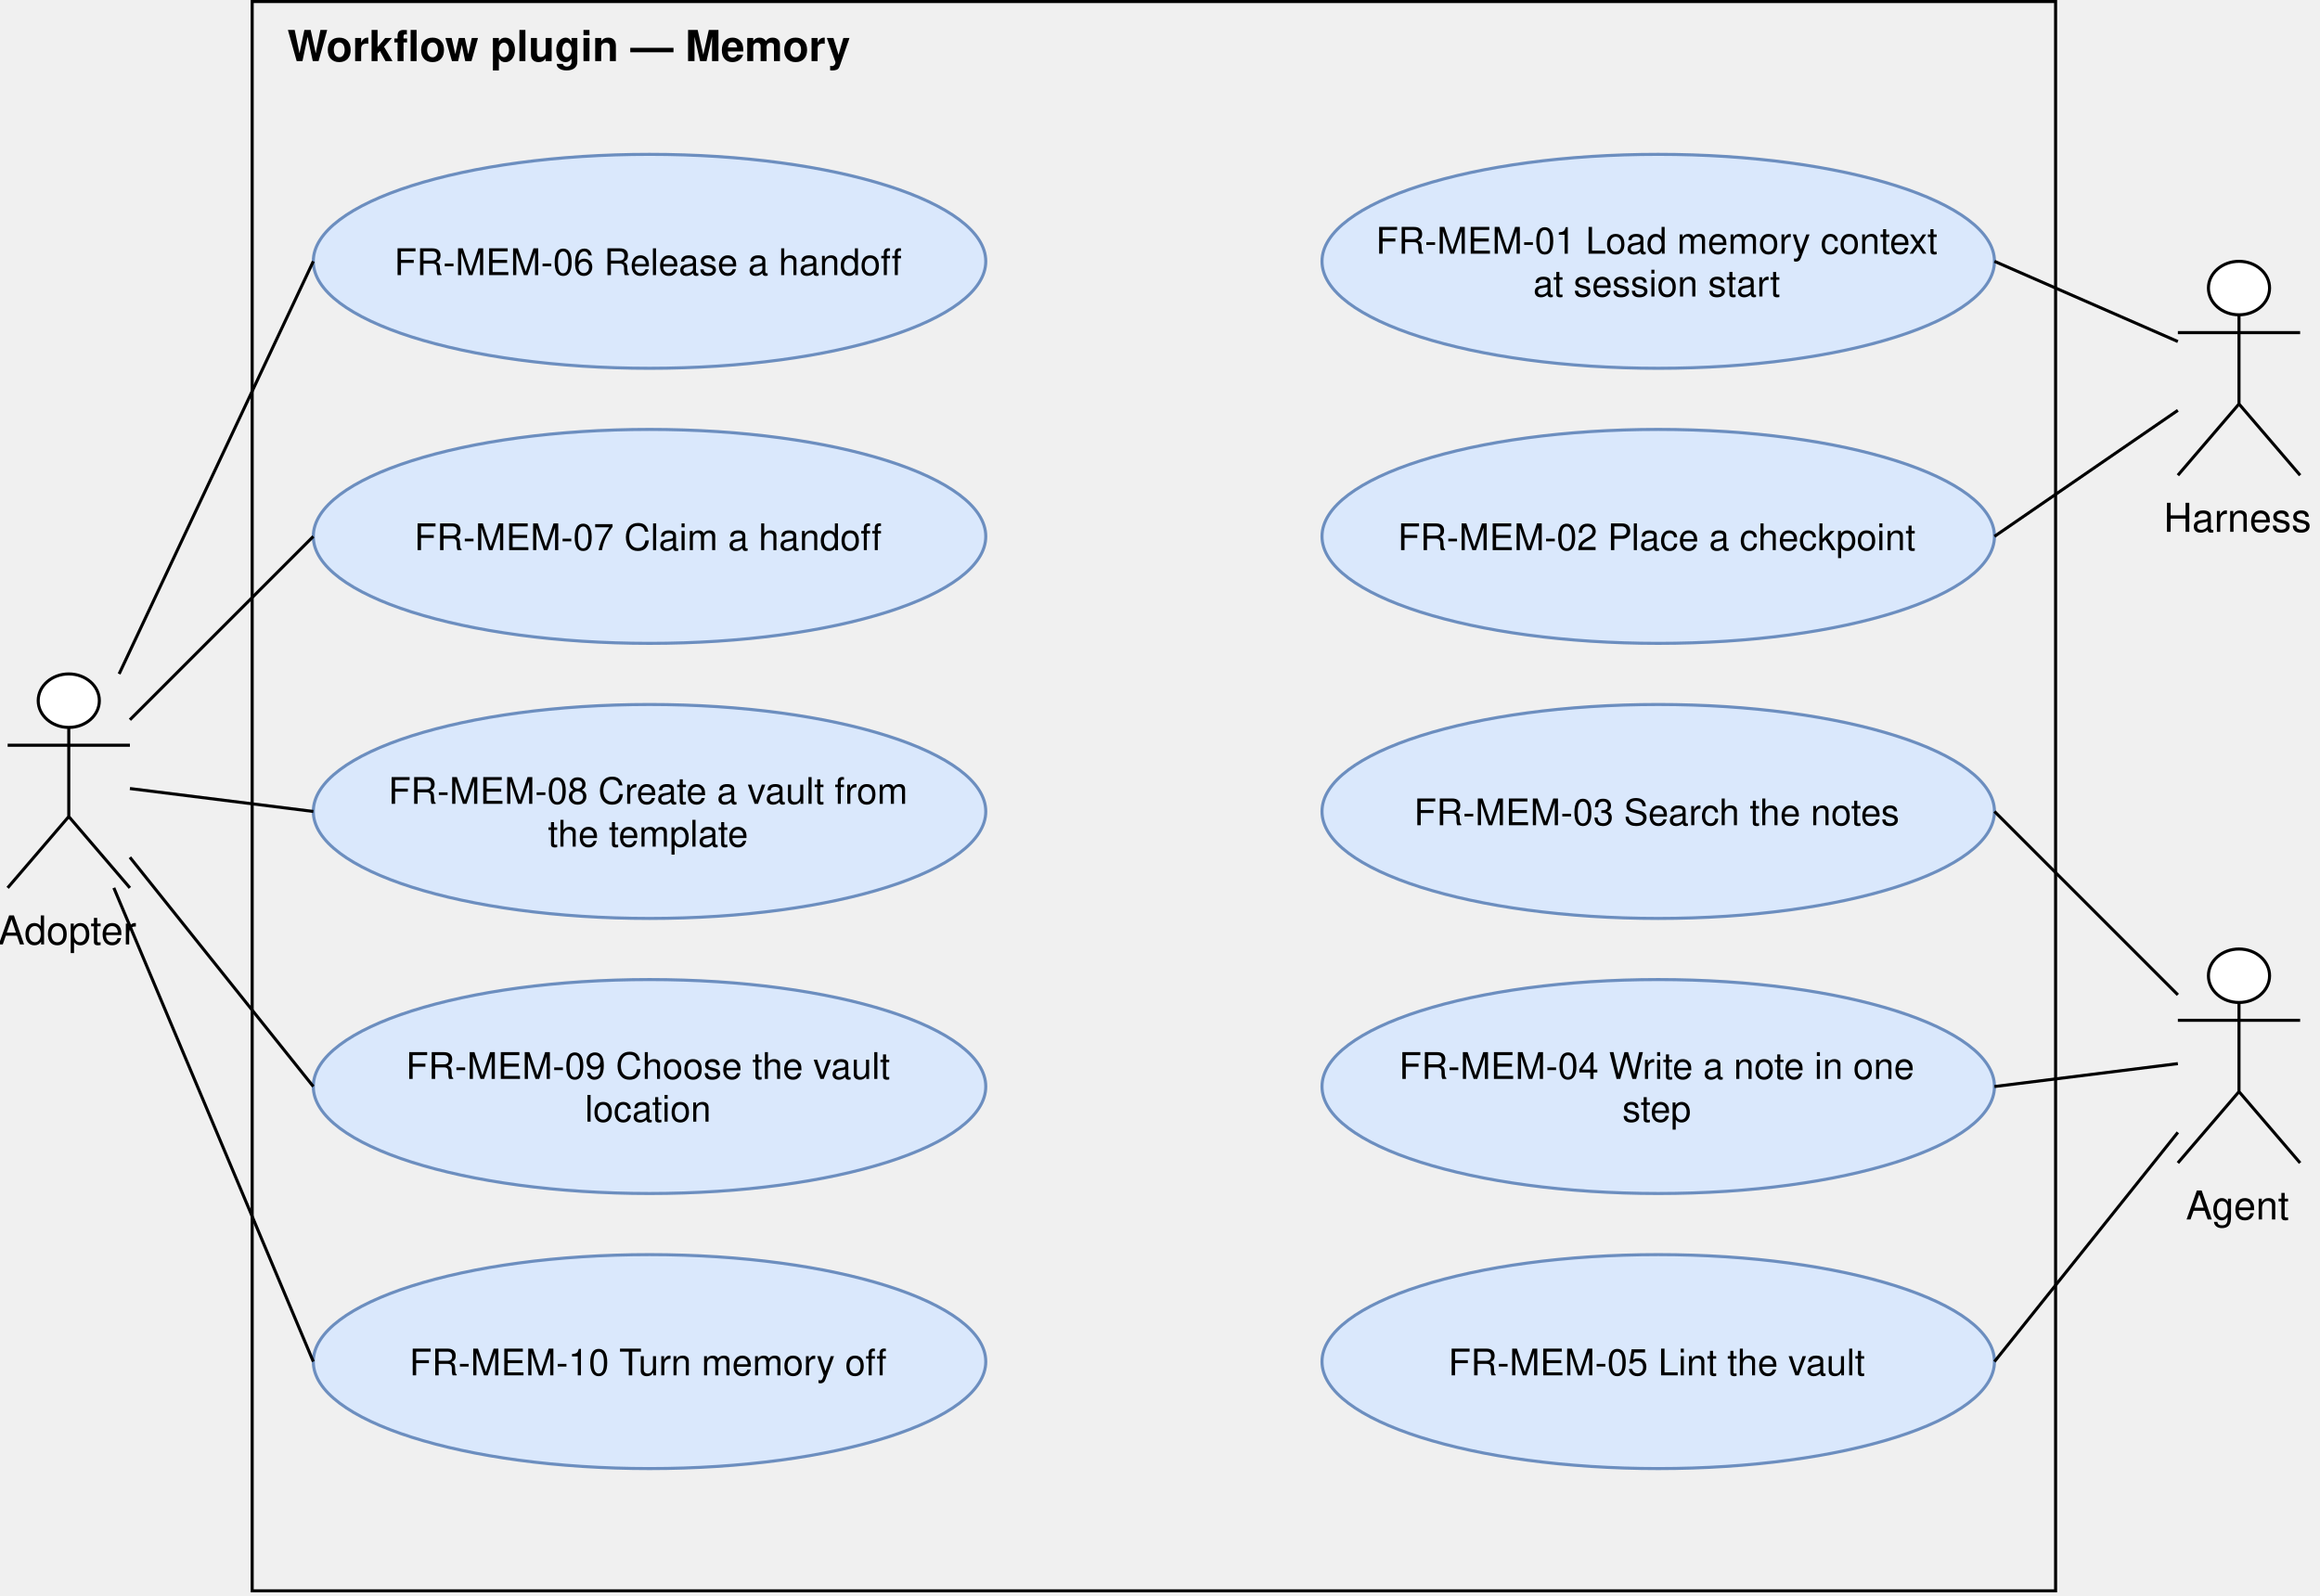
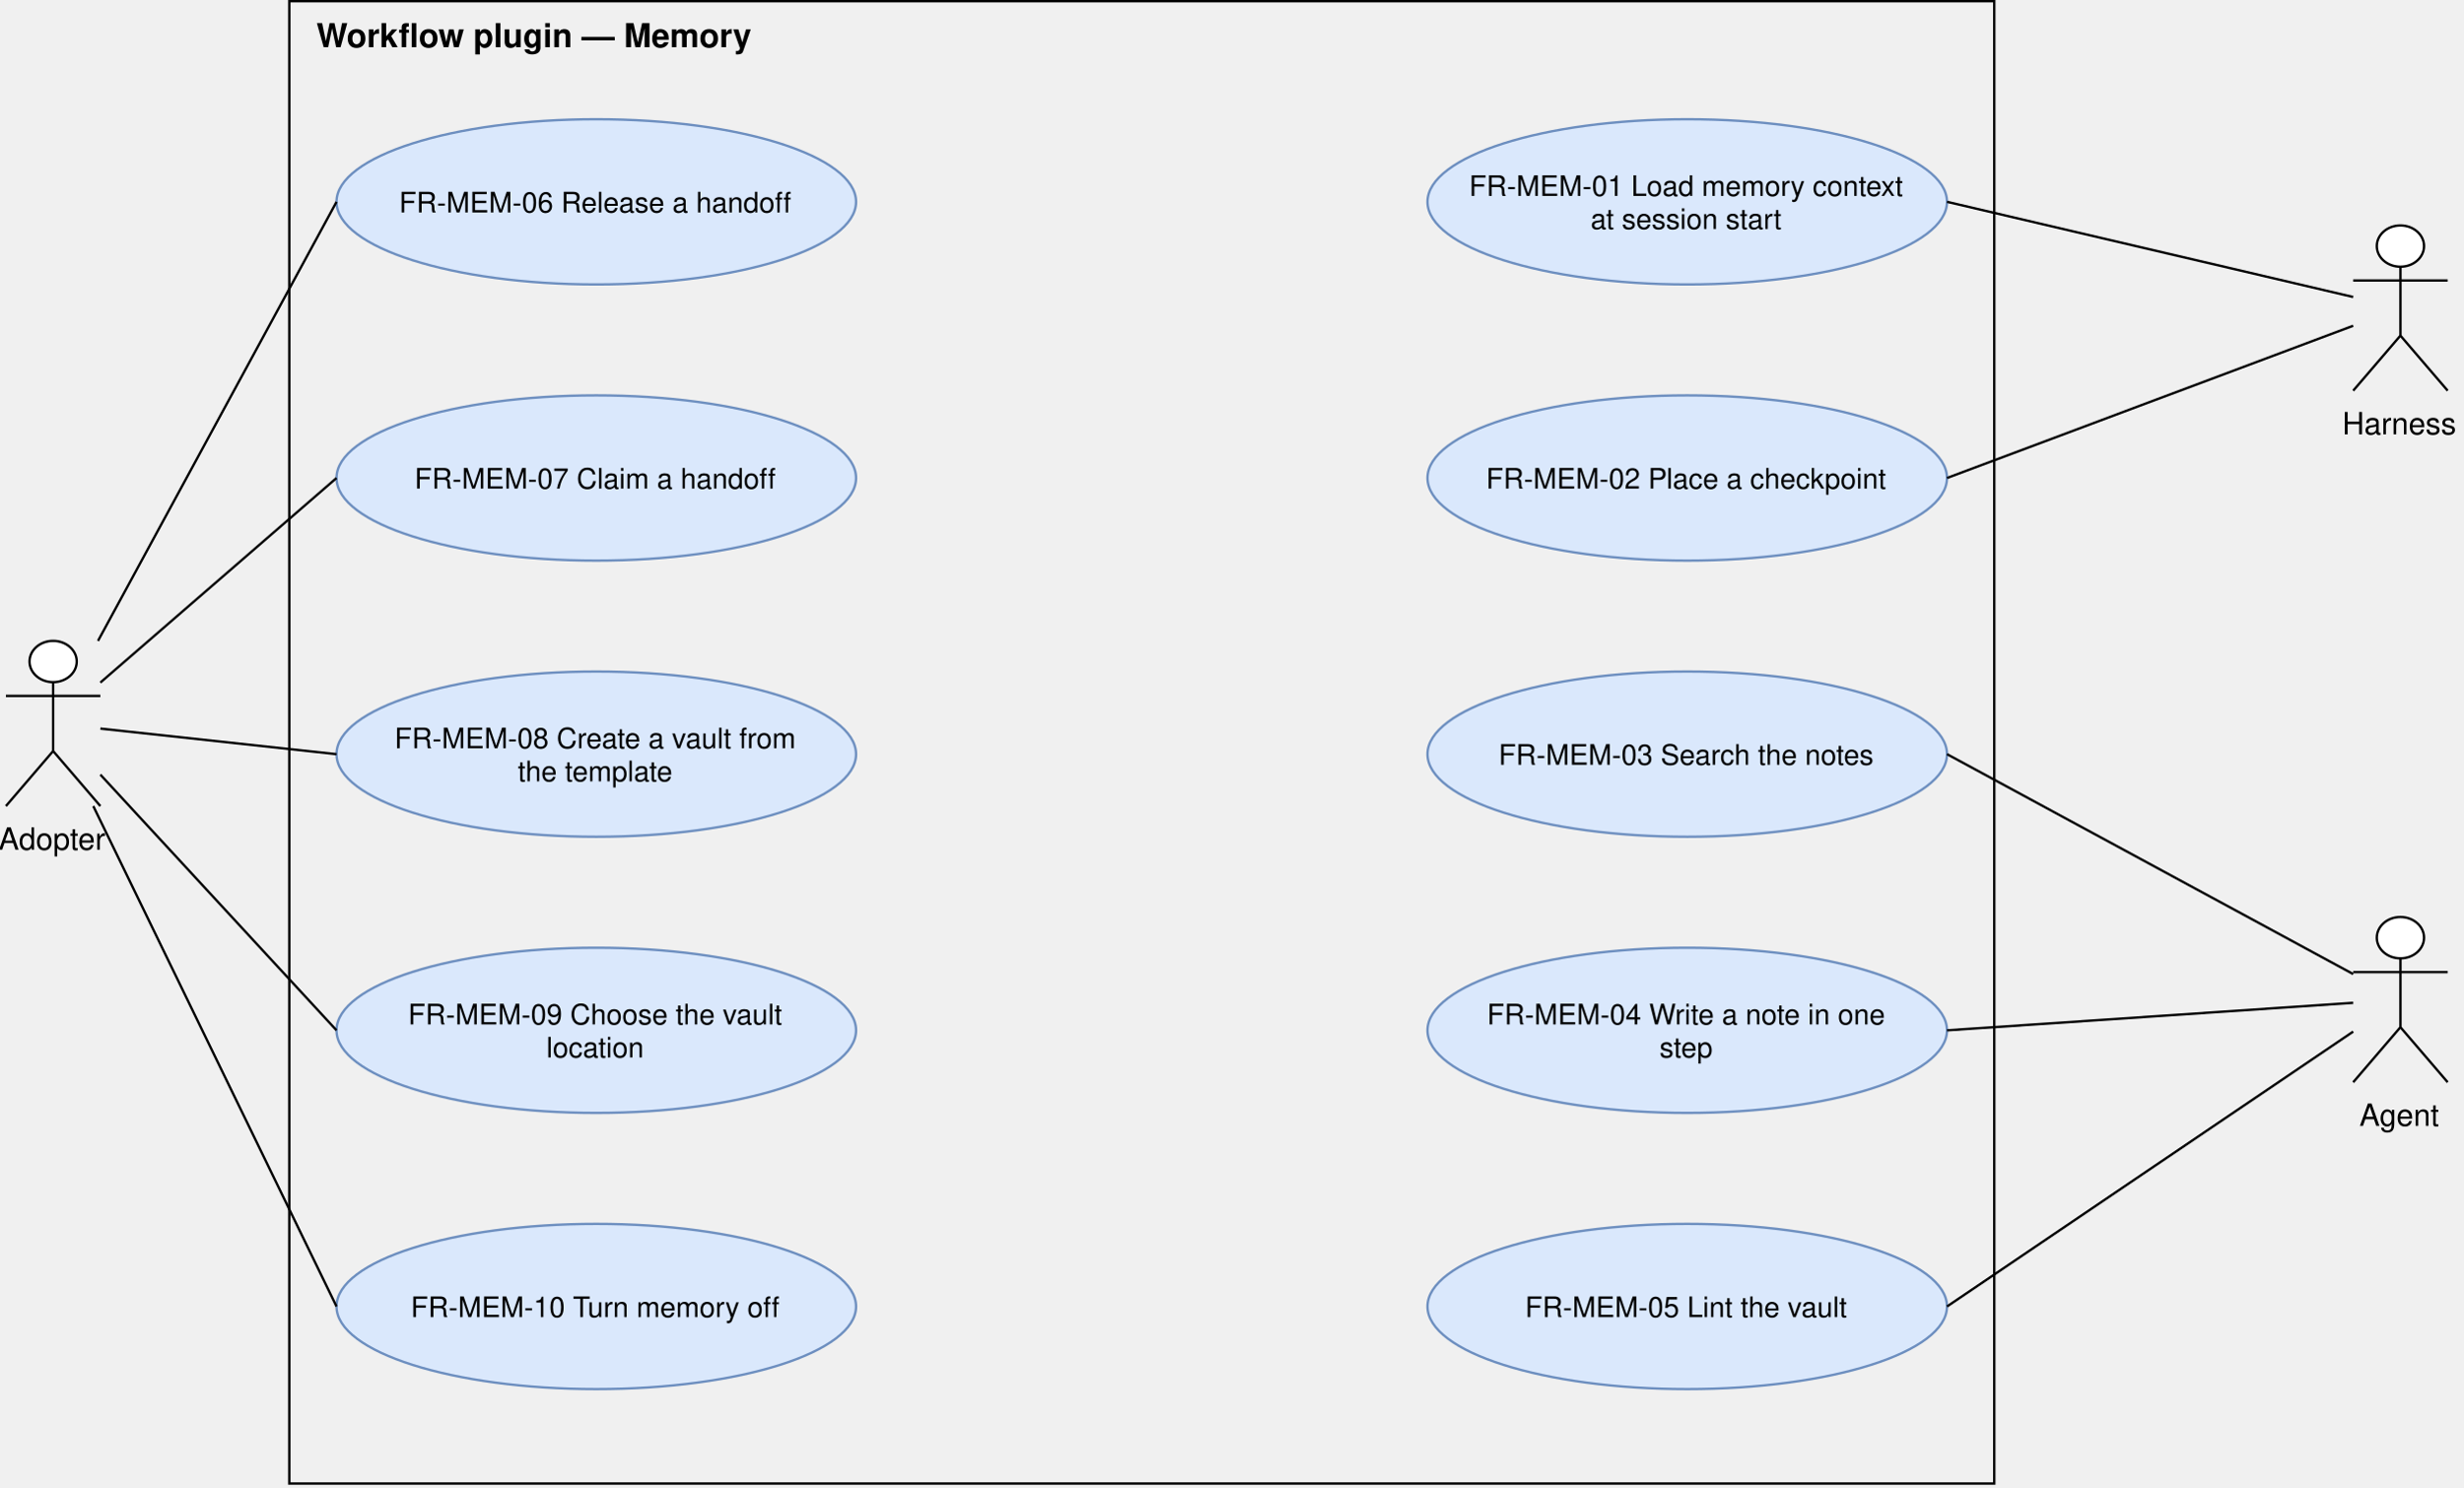
- <svg xmlns="http://www.w3.org/2000/svg" style="background: transparent; background-color: transparent; color-scheme: light;" version="1.1" width="759px" height="522px" viewBox="0 0 759 522" content="&lt;mxfile host=&quot;Electron&quot;&gt;&#10;  &lt;diagram name=&quot;Page-1&quot; id=&quot;0&quot;&gt;&#10;    &lt;mxGraphModel dx=&quot;-429&quot; dy=&quot;-162&quot; grid=&quot;0&quot; gridSize=&quot;10&quot; guides=&quot;1&quot; tooltips=&quot;1&quot; connect=&quot;1&quot; arrows=&quot;1&quot; fold=&quot;0&quot; page=&quot;0&quot; pageScale=&quot;1&quot; pageWidth=&quot;850&quot; pageHeight=&quot;1100&quot; background=&quot;#ffffff&quot; math=&quot;0&quot; shadow=&quot;0&quot;&gt;&#10;      &lt;root&gt;&#10;        &lt;mxCell id=&quot;0&quot; /&gt;&#10;        &lt;mxCell id=&quot;1&quot; parent=&quot;0&quot; /&gt;&#10;        &lt;mxCell id=&quot;c2&quot; parent=&quot;1&quot; style=&quot;rounded=0;fillColor=none;verticalAlign=top;align=left;spacingLeft=10;fontStyle=1;fontSize=14;html=0;&quot; value=&quot;Workflow plugin — Memory&quot; vertex=&quot;1&quot;&gt;&#10;          &lt;mxGeometry height=&quot;520&quot; width=&quot;590&quot; x=&quot;110&quot; y=&quot;20&quot; as=&quot;geometry&quot; /&gt;&#10;        &lt;/mxCell&gt;&#10;        &lt;mxCell id=&quot;c3&quot; parent=&quot;1&quot; style=&quot;ellipse;fontSize=12;fillColor=#dae8fc;strokeColor=#6c8ebf;html=0;&quot; value=&quot;FR-MEM-06 Release a handoff&quot; vertex=&quot;1&quot;&gt;&#10;          &lt;mxGeometry height=&quot;70&quot; width=&quot;220&quot; x=&quot;130&quot; y=&quot;70&quot; as=&quot;geometry&quot; /&gt;&#10;        &lt;/mxCell&gt;&#10;        &lt;mxCell id=&quot;c4&quot; parent=&quot;1&quot; style=&quot;ellipse;fontSize=12;fillColor=#dae8fc;strokeColor=#6c8ebf;html=0;&quot; value=&quot;FR-MEM-07 Claim a handoff&quot; vertex=&quot;1&quot;&gt;&#10;          &lt;mxGeometry height=&quot;70&quot; width=&quot;220&quot; x=&quot;130&quot; y=&quot;160&quot; as=&quot;geometry&quot; /&gt;&#10;        &lt;/mxCell&gt;&#10;        &lt;mxCell id=&quot;c5&quot; parent=&quot;1&quot; style=&quot;ellipse;fontSize=12;fillColor=#dae8fc;strokeColor=#6c8ebf;html=0;&quot; value=&quot;FR-MEM-08 Create a vault from&amp;#xa;the template&quot; vertex=&quot;1&quot;&gt;&#10;          &lt;mxGeometry height=&quot;70&quot; width=&quot;220&quot; x=&quot;130&quot; y=&quot;250&quot; as=&quot;geometry&quot; /&gt;&#10;        &lt;/mxCell&gt;&#10;        &lt;mxCell id=&quot;c6&quot; parent=&quot;1&quot; style=&quot;ellipse;fontSize=12;fillColor=#dae8fc;strokeColor=#6c8ebf;html=0;&quot; value=&quot;FR-MEM-09 Choose the vault&amp;#xa;location&quot; vertex=&quot;1&quot;&gt;&#10;          &lt;mxGeometry height=&quot;70&quot; width=&quot;220&quot; x=&quot;130&quot; y=&quot;340&quot; as=&quot;geometry&quot; /&gt;&#10;        &lt;/mxCell&gt;&#10;        &lt;mxCell id=&quot;c7&quot; parent=&quot;1&quot; style=&quot;ellipse;fontSize=12;fillColor=#dae8fc;strokeColor=#6c8ebf;html=0;&quot; value=&quot;FR-MEM-10 Turn memory off&quot; vertex=&quot;1&quot;&gt;&#10;          &lt;mxGeometry height=&quot;70&quot; width=&quot;220&quot; x=&quot;130&quot; y=&quot;430&quot; as=&quot;geometry&quot; /&gt;&#10;        &lt;/mxCell&gt;&#10;        &lt;mxCell id=&quot;c8&quot; parent=&quot;1&quot; style=&quot;ellipse;fontSize=12;fillColor=#dae8fc;strokeColor=#6c8ebf;html=0;&quot; value=&quot;FR-MEM-01 Load memory context&amp;#xa;at session start&quot; vertex=&quot;1&quot;&gt;&#10;          &lt;mxGeometry height=&quot;70&quot; width=&quot;220&quot; x=&quot;460&quot; y=&quot;70&quot; as=&quot;geometry&quot; /&gt;&#10;        &lt;/mxCell&gt;&#10;        &lt;mxCell id=&quot;c9&quot; parent=&quot;1&quot; style=&quot;ellipse;fontSize=12;fillColor=#dae8fc;strokeColor=#6c8ebf;html=0;&quot; value=&quot;FR-MEM-02 Place a checkpoint&quot; vertex=&quot;1&quot;&gt;&#10;          &lt;mxGeometry height=&quot;70&quot; width=&quot;220&quot; x=&quot;460&quot; y=&quot;160&quot; as=&quot;geometry&quot; /&gt;&#10;        &lt;/mxCell&gt;&#10;        &lt;mxCell id=&quot;c10&quot; parent=&quot;1&quot; style=&quot;ellipse;fontSize=12;fillColor=#dae8fc;strokeColor=#6c8ebf;html=0;&quot; value=&quot;FR-MEM-03 Search the notes&quot; vertex=&quot;1&quot;&gt;&#10;          &lt;mxGeometry height=&quot;70&quot; width=&quot;220&quot; x=&quot;460&quot; y=&quot;250&quot; as=&quot;geometry&quot; /&gt;&#10;        &lt;/mxCell&gt;&#10;        &lt;mxCell id=&quot;c11&quot; parent=&quot;1&quot; style=&quot;ellipse;fontSize=12;fillColor=#dae8fc;strokeColor=#6c8ebf;html=0;&quot; value=&quot;FR-MEM-04 Write a note in one&amp;#xa;step&quot; vertex=&quot;1&quot;&gt;&#10;          &lt;mxGeometry height=&quot;70&quot; width=&quot;220&quot; x=&quot;460&quot; y=&quot;340&quot; as=&quot;geometry&quot; /&gt;&#10;        &lt;/mxCell&gt;&#10;        &lt;mxCell id=&quot;c12&quot; parent=&quot;1&quot; style=&quot;ellipse;fontSize=12;fillColor=#dae8fc;strokeColor=#6c8ebf;html=0;&quot; value=&quot;FR-MEM-05 Lint the vault&quot; vertex=&quot;1&quot;&gt;&#10;          &lt;mxGeometry height=&quot;70&quot; width=&quot;220&quot; x=&quot;460&quot; y=&quot;430&quot; as=&quot;geometry&quot; /&gt;&#10;        &lt;/mxCell&gt;&#10;        &lt;mxCell id=&quot;c13&quot; parent=&quot;1&quot; style=&quot;shape=umlActor;verticalLabelPosition=bottom;verticalAlign=top;fontSize=13;html=0;&quot; value=&quot;Adopter&quot; vertex=&quot;1&quot;&gt;&#10;          &lt;mxGeometry height=&quot;70&quot; width=&quot;40&quot; x=&quot;30&quot; y=&quot;240&quot; as=&quot;geometry&quot; /&gt;&#10;        &lt;/mxCell&gt;&#10;        &lt;mxCell id=&quot;c14&quot; edge=&quot;1&quot; parent=&quot;1&quot; source=&quot;c13&quot; style=&quot;endArrow=none;entryX=0;entryY=0.5;html=0;fontSize=11;labelBackgroundColor=#ffffff;&quot; target=&quot;c3&quot; value=&quot;&quot;&gt;&#10;          &lt;mxGeometry relative=&quot;1&quot; as=&quot;geometry&quot; /&gt;&#10;        &lt;/mxCell&gt;&#10;        &lt;mxCell id=&quot;c15&quot; edge=&quot;1&quot; parent=&quot;1&quot; source=&quot;c13&quot; style=&quot;endArrow=none;entryX=0;entryY=0.5;html=0;fontSize=11;labelBackgroundColor=#ffffff;&quot; target=&quot;c4&quot; value=&quot;&quot;&gt;&#10;          &lt;mxGeometry relative=&quot;1&quot; as=&quot;geometry&quot; /&gt;&#10;        &lt;/mxCell&gt;&#10;        &lt;mxCell id=&quot;c16&quot; edge=&quot;1&quot; parent=&quot;1&quot; source=&quot;c13&quot; style=&quot;endArrow=none;entryX=0;entryY=0.5;html=0;fontSize=11;labelBackgroundColor=#ffffff;&quot; target=&quot;c5&quot; value=&quot;&quot;&gt;&#10;          &lt;mxGeometry relative=&quot;1&quot; as=&quot;geometry&quot; /&gt;&#10;        &lt;/mxCell&gt;&#10;        &lt;mxCell id=&quot;c17&quot; edge=&quot;1&quot; parent=&quot;1&quot; source=&quot;c13&quot; style=&quot;endArrow=none;entryX=0;entryY=0.5;html=0;fontSize=11;labelBackgroundColor=#ffffff;&quot; target=&quot;c6&quot; value=&quot;&quot;&gt;&#10;          &lt;mxGeometry relative=&quot;1&quot; as=&quot;geometry&quot; /&gt;&#10;        &lt;/mxCell&gt;&#10;        &lt;mxCell id=&quot;c18&quot; edge=&quot;1&quot; parent=&quot;1&quot; source=&quot;c13&quot; style=&quot;endArrow=none;entryX=0;entryY=0.5;html=0;fontSize=11;labelBackgroundColor=#ffffff;&quot; target=&quot;c7&quot; value=&quot;&quot;&gt;&#10;          &lt;mxGeometry relative=&quot;1&quot; as=&quot;geometry&quot; /&gt;&#10;        &lt;/mxCell&gt;&#10;        &lt;mxCell id=&quot;c19&quot; parent=&quot;1&quot; style=&quot;shape=umlActor;verticalLabelPosition=bottom;verticalAlign=top;fontSize=13;html=0;&quot; value=&quot;Harness&quot; vertex=&quot;1&quot;&gt;&#10;          &lt;mxGeometry height=&quot;70&quot; width=&quot;40&quot; x=&quot;740&quot; y=&quot;105&quot; as=&quot;geometry&quot; /&gt;&#10;        &lt;/mxCell&gt;&#10;        &lt;mxCell id=&quot;c20&quot; edge=&quot;1&quot; parent=&quot;1&quot; source=&quot;c19&quot; style=&quot;endArrow=none;entryX=1;entryY=0.5;html=0;fontSize=11;labelBackgroundColor=#ffffff;&quot; target=&quot;c8&quot; value=&quot;&quot;&gt;&#10;          &lt;mxGeometry relative=&quot;1&quot; as=&quot;geometry&quot; /&gt;&#10;        &lt;/mxCell&gt;&#10;        &lt;mxCell id=&quot;c21&quot; edge=&quot;1&quot; parent=&quot;1&quot; source=&quot;c19&quot; style=&quot;endArrow=none;entryX=1;entryY=0.5;html=0;fontSize=11;labelBackgroundColor=#ffffff;&quot; target=&quot;c9&quot; value=&quot;&quot;&gt;&#10;          &lt;mxGeometry relative=&quot;1&quot; as=&quot;geometry&quot; /&gt;&#10;        &lt;/mxCell&gt;&#10;        &lt;mxCell id=&quot;c22&quot; parent=&quot;1&quot; style=&quot;shape=umlActor;verticalLabelPosition=bottom;verticalAlign=top;fontSize=13;html=0;&quot; value=&quot;Agent&quot; vertex=&quot;1&quot;&gt;&#10;          &lt;mxGeometry height=&quot;70&quot; width=&quot;40&quot; x=&quot;740&quot; y=&quot;330&quot; as=&quot;geometry&quot; /&gt;&#10;        &lt;/mxCell&gt;&#10;        &lt;mxCell id=&quot;c23&quot; edge=&quot;1&quot; parent=&quot;1&quot; source=&quot;c22&quot; style=&quot;endArrow=none;entryX=1;entryY=0.5;html=0;fontSize=11;labelBackgroundColor=#ffffff;&quot; target=&quot;c10&quot; value=&quot;&quot;&gt;&#10;          &lt;mxGeometry relative=&quot;1&quot; as=&quot;geometry&quot; /&gt;&#10;        &lt;/mxCell&gt;&#10;        &lt;mxCell id=&quot;c24&quot; edge=&quot;1&quot; parent=&quot;1&quot; source=&quot;c22&quot; style=&quot;endArrow=none;entryX=1;entryY=0.5;html=0;fontSize=11;labelBackgroundColor=#ffffff;&quot; target=&quot;c11&quot; value=&quot;&quot;&gt;&#10;          &lt;mxGeometry relative=&quot;1&quot; as=&quot;geometry&quot; /&gt;&#10;        &lt;/mxCell&gt;&#10;        &lt;mxCell id=&quot;c25&quot; edge=&quot;1&quot; parent=&quot;1&quot; source=&quot;c22&quot; style=&quot;endArrow=none;entryX=1;entryY=0.5;html=0;fontSize=11;labelBackgroundColor=#ffffff;&quot; target=&quot;c12&quot; value=&quot;&quot;&gt;&#10;          &lt;mxGeometry relative=&quot;1&quot; as=&quot;geometry&quot; /&gt;&#10;        &lt;/mxCell&gt;&#10;      &lt;/root&gt;&#10;    &lt;/mxGraphModel&gt;&#10;  &lt;/diagram&gt;&#10;&lt;/mxfile&gt;&#10;">
+ <svg xmlns="http://www.w3.org/2000/svg" style="background: transparent; background-color: transparent; color-scheme: light;" version="1.1" width="1043px" height="630px" viewBox="0 0 1043 630" content="&lt;mxfile host=&quot;Electron&quot;&gt;&#10;  &lt;diagram name=&quot;Page-1&quot; id=&quot;0&quot;&gt;&#10;    &lt;mxGraphModel dx=&quot;-583&quot; dy=&quot;-210&quot; grid=&quot;0&quot; gridSize=&quot;10&quot; guides=&quot;1&quot; tooltips=&quot;1&quot; connect=&quot;1&quot; arrows=&quot;1&quot; fold=&quot;0&quot; page=&quot;0&quot; pageScale=&quot;1&quot; pageWidth=&quot;850&quot; pageHeight=&quot;1100&quot; background=&quot;#ffffff&quot; math=&quot;0&quot; shadow=&quot;0&quot;&gt;&#10;      &lt;root&gt;&#10;        &lt;mxCell id=&quot;0&quot; /&gt;&#10;        &lt;mxCell id=&quot;1&quot; parent=&quot;0&quot; /&gt;&#10;        &lt;mxCell id=&quot;c2&quot; parent=&quot;1&quot; style=&quot;rounded=0;fillColor=none;verticalAlign=top;align=left;spacingLeft=10;fontStyle=1;fontSize=14;html=0;&quot; value=&quot;Workflow plugin — Memory&quot; vertex=&quot;1&quot;&gt;&#10;          &lt;mxGeometry height=&quot;628&quot; width=&quot;722&quot; x=&quot;162&quot; y=&quot;41&quot; as=&quot;geometry&quot; /&gt;&#10;        &lt;/mxCell&gt;&#10;        &lt;mxCell id=&quot;c3&quot; parent=&quot;1&quot; style=&quot;ellipse;fontSize=12;fillColor=#dae8fc;strokeColor=#6c8ebf;html=0;&quot; value=&quot;FR-MEM-06 Release a handoff&quot; vertex=&quot;1&quot;&gt;&#10;          &lt;mxGeometry height=&quot;70&quot; width=&quot;220&quot; x=&quot;182&quot; y=&quot;91&quot; as=&quot;geometry&quot; /&gt;&#10;        &lt;/mxCell&gt;&#10;        &lt;mxCell id=&quot;c4&quot; parent=&quot;1&quot; style=&quot;ellipse;fontSize=12;fillColor=#dae8fc;strokeColor=#6c8ebf;html=0;&quot; value=&quot;FR-MEM-07 Claim a handoff&quot; vertex=&quot;1&quot;&gt;&#10;          &lt;mxGeometry height=&quot;70&quot; width=&quot;220&quot; x=&quot;182&quot; y=&quot;208&quot; as=&quot;geometry&quot; /&gt;&#10;        &lt;/mxCell&gt;&#10;        &lt;mxCell id=&quot;c5&quot; parent=&quot;1&quot; style=&quot;ellipse;fontSize=12;fillColor=#dae8fc;strokeColor=#6c8ebf;html=0;&quot; value=&quot;FR-MEM-08 Create a vault from&amp;#xa;the template&quot; vertex=&quot;1&quot;&gt;&#10;          &lt;mxGeometry height=&quot;70&quot; width=&quot;220&quot; x=&quot;182&quot; y=&quot;325&quot; as=&quot;geometry&quot; /&gt;&#10;        &lt;/mxCell&gt;&#10;        &lt;mxCell id=&quot;c6&quot; parent=&quot;1&quot; style=&quot;ellipse;fontSize=12;fillColor=#dae8fc;strokeColor=#6c8ebf;html=0;&quot; value=&quot;FR-MEM-09 Choose the vault&amp;#xa;location&quot; vertex=&quot;1&quot;&gt;&#10;          &lt;mxGeometry height=&quot;70&quot; width=&quot;220&quot; x=&quot;182&quot; y=&quot;442&quot; as=&quot;geometry&quot; /&gt;&#10;        &lt;/mxCell&gt;&#10;        &lt;mxCell id=&quot;c7&quot; parent=&quot;1&quot; style=&quot;ellipse;fontSize=12;fillColor=#dae8fc;strokeColor=#6c8ebf;html=0;&quot; value=&quot;FR-MEM-10 Turn memory off&quot; vertex=&quot;1&quot;&gt;&#10;          &lt;mxGeometry height=&quot;70&quot; width=&quot;220&quot; x=&quot;182&quot; y=&quot;559&quot; as=&quot;geometry&quot; /&gt;&#10;        &lt;/mxCell&gt;&#10;        &lt;mxCell id=&quot;c8&quot; parent=&quot;1&quot; style=&quot;ellipse;fontSize=12;fillColor=#dae8fc;strokeColor=#6c8ebf;html=0;&quot; value=&quot;FR-MEM-01 Load memory context&amp;#xa;at session start&quot; vertex=&quot;1&quot;&gt;&#10;          &lt;mxGeometry height=&quot;70&quot; width=&quot;220&quot; x=&quot;644&quot; y=&quot;91&quot; as=&quot;geometry&quot; /&gt;&#10;        &lt;/mxCell&gt;&#10;        &lt;mxCell id=&quot;c9&quot; parent=&quot;1&quot; style=&quot;ellipse;fontSize=12;fillColor=#dae8fc;strokeColor=#6c8ebf;html=0;&quot; value=&quot;FR-MEM-02 Place a checkpoint&quot; vertex=&quot;1&quot;&gt;&#10;          &lt;mxGeometry height=&quot;70&quot; width=&quot;220&quot; x=&quot;644&quot; y=&quot;208&quot; as=&quot;geometry&quot; /&gt;&#10;        &lt;/mxCell&gt;&#10;        &lt;mxCell id=&quot;c10&quot; parent=&quot;1&quot; style=&quot;ellipse;fontSize=12;fillColor=#dae8fc;strokeColor=#6c8ebf;html=0;&quot; value=&quot;FR-MEM-03 Search the notes&quot; vertex=&quot;1&quot;&gt;&#10;          &lt;mxGeometry height=&quot;70&quot; width=&quot;220&quot; x=&quot;644&quot; y=&quot;325&quot; as=&quot;geometry&quot; /&gt;&#10;        &lt;/mxCell&gt;&#10;        &lt;mxCell id=&quot;c11&quot; parent=&quot;1&quot; style=&quot;ellipse;fontSize=12;fillColor=#dae8fc;strokeColor=#6c8ebf;html=0;&quot; value=&quot;FR-MEM-04 Write a note in one&amp;#xa;step&quot; vertex=&quot;1&quot;&gt;&#10;          &lt;mxGeometry height=&quot;70&quot; width=&quot;220&quot; x=&quot;644&quot; y=&quot;442&quot; as=&quot;geometry&quot; /&gt;&#10;        &lt;/mxCell&gt;&#10;        &lt;mxCell id=&quot;c12&quot; parent=&quot;1&quot; style=&quot;ellipse;fontSize=12;fillColor=#dae8fc;strokeColor=#6c8ebf;html=0;&quot; value=&quot;FR-MEM-05 Lint the vault&quot; vertex=&quot;1&quot;&gt;&#10;          &lt;mxGeometry height=&quot;70&quot; width=&quot;220&quot; x=&quot;644&quot; y=&quot;559&quot; as=&quot;geometry&quot; /&gt;&#10;        &lt;/mxCell&gt;&#10;        &lt;mxCell id=&quot;c13&quot; parent=&quot;1&quot; style=&quot;shape=umlActor;verticalLabelPosition=bottom;verticalAlign=top;fontSize=13;html=0;&quot; value=&quot;Adopter&quot; vertex=&quot;1&quot;&gt;&#10;          &lt;mxGeometry height=&quot;70&quot; width=&quot;40&quot; x=&quot;42&quot; y=&quot;312&quot; as=&quot;geometry&quot; /&gt;&#10;        &lt;/mxCell&gt;&#10;        &lt;mxCell id=&quot;c14&quot; edge=&quot;1&quot; parent=&quot;1&quot; source=&quot;c13&quot; style=&quot;endArrow=none;entryX=0;entryY=0.5;html=0;fontSize=11;labelBackgroundColor=#ffffff;&quot; target=&quot;c3&quot; value=&quot;&quot;&gt;&#10;          &lt;mxGeometry relative=&quot;1&quot; as=&quot;geometry&quot; /&gt;&#10;        &lt;/mxCell&gt;&#10;        &lt;mxCell id=&quot;c15&quot; edge=&quot;1&quot; parent=&quot;1&quot; source=&quot;c13&quot; style=&quot;endArrow=none;entryX=0;entryY=0.5;html=0;fontSize=11;labelBackgroundColor=#ffffff;&quot; target=&quot;c4&quot; value=&quot;&quot;&gt;&#10;          &lt;mxGeometry relative=&quot;1&quot; as=&quot;geometry&quot; /&gt;&#10;        &lt;/mxCell&gt;&#10;        &lt;mxCell id=&quot;c16&quot; edge=&quot;1&quot; parent=&quot;1&quot; source=&quot;c13&quot; style=&quot;endArrow=none;entryX=0;entryY=0.5;html=0;fontSize=11;labelBackgroundColor=#ffffff;&quot; target=&quot;c5&quot; value=&quot;&quot;&gt;&#10;          &lt;mxGeometry relative=&quot;1&quot; as=&quot;geometry&quot; /&gt;&#10;        &lt;/mxCell&gt;&#10;        &lt;mxCell id=&quot;c17&quot; edge=&quot;1&quot; parent=&quot;1&quot; source=&quot;c13&quot; style=&quot;endArrow=none;entryX=0;entryY=0.5;html=0;fontSize=11;labelBackgroundColor=#ffffff;&quot; target=&quot;c6&quot; value=&quot;&quot;&gt;&#10;          &lt;mxGeometry relative=&quot;1&quot; as=&quot;geometry&quot; /&gt;&#10;        &lt;/mxCell&gt;&#10;        &lt;mxCell id=&quot;c18&quot; edge=&quot;1&quot; parent=&quot;1&quot; source=&quot;c13&quot; style=&quot;endArrow=none;entryX=0;entryY=0.5;html=0;fontSize=11;labelBackgroundColor=#ffffff;&quot; target=&quot;c7&quot; value=&quot;&quot;&gt;&#10;          &lt;mxGeometry relative=&quot;1&quot; as=&quot;geometry&quot; /&gt;&#10;        &lt;/mxCell&gt;&#10;        &lt;mxCell id=&quot;c19&quot; parent=&quot;1&quot; style=&quot;shape=umlActor;verticalLabelPosition=bottom;verticalAlign=top;fontSize=13;html=0;&quot; value=&quot;Harness&quot; vertex=&quot;1&quot;&gt;&#10;          &lt;mxGeometry height=&quot;70&quot; width=&quot;40&quot; x=&quot;1036&quot; y=&quot;136&quot; as=&quot;geometry&quot; /&gt;&#10;        &lt;/mxCell&gt;&#10;        &lt;mxCell id=&quot;c20&quot; edge=&quot;1&quot; parent=&quot;1&quot; source=&quot;c19&quot; style=&quot;endArrow=none;entryX=1;entryY=0.5;html=0;fontSize=11;labelBackgroundColor=#ffffff;&quot; target=&quot;c8&quot; value=&quot;&quot;&gt;&#10;          &lt;mxGeometry relative=&quot;1&quot; as=&quot;geometry&quot; /&gt;&#10;        &lt;/mxCell&gt;&#10;        &lt;mxCell id=&quot;c21&quot; edge=&quot;1&quot; parent=&quot;1&quot; source=&quot;c19&quot; style=&quot;endArrow=none;entryX=1;entryY=0.5;html=0;fontSize=11;labelBackgroundColor=#ffffff;&quot; target=&quot;c9&quot; value=&quot;&quot;&gt;&#10;          &lt;mxGeometry relative=&quot;1&quot; as=&quot;geometry&quot; /&gt;&#10;        &lt;/mxCell&gt;&#10;        &lt;mxCell id=&quot;c22&quot; parent=&quot;1&quot; style=&quot;shape=umlActor;verticalLabelPosition=bottom;verticalAlign=top;fontSize=13;html=0;&quot; value=&quot;Agent&quot; vertex=&quot;1&quot;&gt;&#10;          &lt;mxGeometry height=&quot;70&quot; width=&quot;40&quot; x=&quot;1036&quot; y=&quot;429&quot; as=&quot;geometry&quot; /&gt;&#10;        &lt;/mxCell&gt;&#10;        &lt;mxCell id=&quot;c23&quot; edge=&quot;1&quot; parent=&quot;1&quot; source=&quot;c22&quot; style=&quot;endArrow=none;entryX=1;entryY=0.5;html=0;fontSize=11;labelBackgroundColor=#ffffff;&quot; target=&quot;c10&quot; value=&quot;&quot;&gt;&#10;          &lt;mxGeometry relative=&quot;1&quot; as=&quot;geometry&quot; /&gt;&#10;        &lt;/mxCell&gt;&#10;        &lt;mxCell id=&quot;c24&quot; edge=&quot;1&quot; parent=&quot;1&quot; source=&quot;c22&quot; style=&quot;endArrow=none;entryX=1;entryY=0.5;html=0;fontSize=11;labelBackgroundColor=#ffffff;&quot; target=&quot;c11&quot; value=&quot;&quot;&gt;&#10;          &lt;mxGeometry relative=&quot;1&quot; as=&quot;geometry&quot; /&gt;&#10;        &lt;/mxCell&gt;&#10;        &lt;mxCell id=&quot;c25&quot; edge=&quot;1&quot; parent=&quot;1&quot; source=&quot;c22&quot; style=&quot;endArrow=none;entryX=1;entryY=0.5;html=0;fontSize=11;labelBackgroundColor=#ffffff;&quot; target=&quot;c12&quot; value=&quot;&quot;&gt;&#10;          &lt;mxGeometry relative=&quot;1&quot; as=&quot;geometry&quot; /&gt;&#10;        &lt;/mxCell&gt;&#10;      &lt;/root&gt;&#10;    &lt;/mxGraphModel&gt;&#10;  &lt;/diagram&gt;&#10;&lt;/mxfile&gt;&#10;">
  <defs />
  <g>
    <g data-cell-id="0">
      <g data-cell-id="1">
        <g data-cell-id="c2">
          <g transform="translate(0.5,0.5)">
-             <rect x="82" y="0" width="590" height="520" fill="none" stroke="#000000" pointer-events="all" style="stroke: light-dark(rgb(0, 0, 0), rgb(255, 255, 255));" />
+             <rect x="122" y="0" width="722" height="628" fill="none" stroke="#000000" pointer-events="all" style="stroke: light-dark(rgb(0, 0, 0), rgb(255, 255, 255));" />
          </g>
          <g>
            <g fill="#000000" font-family="Helvetica" font-weight="bold" text-anchor="start" font-size="14px" style="fill: light-dark(rgb(0, 0, 0), rgb(255, 255, 255));">
-               <text x="94" y="20">Workflow plugin — Memory</text>
+               <text x="134" y="20">Workflow plugin — Memory</text>
            </g>
          </g>
        </g>
        <g data-cell-id="c3">
          <g transform="translate(0.5,0.5)">
-             <ellipse cx="212" cy="85" rx="110" ry="35" fill="#dae8fc" stroke="#6c8ebf" pointer-events="all" style="fill: light-dark(rgb(218, 232, 252), rgb(29, 41, 59)); stroke: light-dark(rgb(108, 142, 191), rgb(92, 121, 163));" />
-           </g>
-           <g>
-             <g fill="#000000" font-family="Helvetica" text-anchor="middle" font-size="12px" style="fill: light-dark(rgb(0, 0, 0), rgb(255, 255, 255));">
-               <text x="212" y="90">FR-MEM-06 Release a handoff</text>
+             <ellipse cx="252" cy="85" rx="110" ry="35" fill="#dae8fc" stroke="#6c8ebf" pointer-events="all" style="fill: light-dark(rgb(218, 232, 252), rgb(29, 41, 59)); stroke: light-dark(rgb(108, 142, 191), rgb(92, 121, 163));" />
+           </g>
+           <g>
+             <g fill="#000000" font-family="Helvetica" text-anchor="middle" font-size="12px" style="fill: light-dark(rgb(0, 0, 0), rgb(255, 255, 255));">
+               <text x="252" y="90">FR-MEM-06 Release a handoff</text>
            </g>
          </g>
        </g>
        <g data-cell-id="c4">
          <g transform="translate(0.5,0.5)">
-             <ellipse cx="212" cy="175" rx="110" ry="35" fill="#dae8fc" stroke="#6c8ebf" pointer-events="all" style="fill: light-dark(rgb(218, 232, 252), rgb(29, 41, 59)); stroke: light-dark(rgb(108, 142, 191), rgb(92, 121, 163));" />
-           </g>
-           <g>
-             <g fill="#000000" font-family="Helvetica" text-anchor="middle" font-size="12px" style="fill: light-dark(rgb(0, 0, 0), rgb(255, 255, 255));">
-               <text x="212" y="180">FR-MEM-07 Claim a handoff</text>
+             <ellipse cx="252" cy="202" rx="110" ry="35" fill="#dae8fc" stroke="#6c8ebf" pointer-events="all" style="fill: light-dark(rgb(218, 232, 252), rgb(29, 41, 59)); stroke: light-dark(rgb(108, 142, 191), rgb(92, 121, 163));" />
+           </g>
+           <g>
+             <g fill="#000000" font-family="Helvetica" text-anchor="middle" font-size="12px" style="fill: light-dark(rgb(0, 0, 0), rgb(255, 255, 255));">
+               <text x="252" y="207">FR-MEM-07 Claim a handoff</text>
            </g>
          </g>
        </g>
        <g data-cell-id="c5">
          <g transform="translate(0.5,0.5)">
-             <ellipse cx="212" cy="265" rx="110" ry="35" fill="#dae8fc" stroke="#6c8ebf" pointer-events="all" style="fill: light-dark(rgb(218, 232, 252), rgb(29, 41, 59)); stroke: light-dark(rgb(108, 142, 191), rgb(92, 121, 163));" />
-           </g>
-           <g>
-             <g fill="#000000" font-family="Helvetica" text-anchor="middle" font-size="12px" style="fill: light-dark(rgb(0, 0, 0), rgb(255, 255, 255));">
-               <text x="212" y="263">FR-MEM-08 Create a vault from</text>
-               <text x="212" y="277">the template</text>
+             <ellipse cx="252" cy="319" rx="110" ry="35" fill="#dae8fc" stroke="#6c8ebf" pointer-events="all" style="fill: light-dark(rgb(218, 232, 252), rgb(29, 41, 59)); stroke: light-dark(rgb(108, 142, 191), rgb(92, 121, 163));" />
+           </g>
+           <g>
+             <g fill="#000000" font-family="Helvetica" text-anchor="middle" font-size="12px" style="fill: light-dark(rgb(0, 0, 0), rgb(255, 255, 255));">
+               <text x="252" y="317">FR-MEM-08 Create a vault from</text>
+               <text x="252" y="331">the template</text>
            </g>
          </g>
        </g>
        <g data-cell-id="c6">
          <g transform="translate(0.5,0.5)">
-             <ellipse cx="212" cy="355" rx="110" ry="35" fill="#dae8fc" stroke="#6c8ebf" pointer-events="all" style="fill: light-dark(rgb(218, 232, 252), rgb(29, 41, 59)); stroke: light-dark(rgb(108, 142, 191), rgb(92, 121, 163));" />
-           </g>
-           <g>
-             <g fill="#000000" font-family="Helvetica" text-anchor="middle" font-size="12px" style="fill: light-dark(rgb(0, 0, 0), rgb(255, 255, 255));">
-               <text x="212" y="353">FR-MEM-09 Choose the vault</text>
-               <text x="212" y="367">location</text>
+             <ellipse cx="252" cy="436" rx="110" ry="35" fill="#dae8fc" stroke="#6c8ebf" pointer-events="all" style="fill: light-dark(rgb(218, 232, 252), rgb(29, 41, 59)); stroke: light-dark(rgb(108, 142, 191), rgb(92, 121, 163));" />
+           </g>
+           <g>
+             <g fill="#000000" font-family="Helvetica" text-anchor="middle" font-size="12px" style="fill: light-dark(rgb(0, 0, 0), rgb(255, 255, 255));">
+               <text x="252" y="434">FR-MEM-09 Choose the vault</text>
+               <text x="252" y="448">location</text>
            </g>
          </g>
        </g>
        <g data-cell-id="c7">
          <g transform="translate(0.5,0.5)">
-             <ellipse cx="212" cy="445" rx="110" ry="35" fill="#dae8fc" stroke="#6c8ebf" pointer-events="all" style="fill: light-dark(rgb(218, 232, 252), rgb(29, 41, 59)); stroke: light-dark(rgb(108, 142, 191), rgb(92, 121, 163));" />
-           </g>
-           <g>
-             <g fill="#000000" font-family="Helvetica" text-anchor="middle" font-size="12px" style="fill: light-dark(rgb(0, 0, 0), rgb(255, 255, 255));">
-               <text x="212" y="450">FR-MEM-10 Turn memory off</text>
+             <ellipse cx="252" cy="553" rx="110" ry="35" fill="#dae8fc" stroke="#6c8ebf" pointer-events="all" style="fill: light-dark(rgb(218, 232, 252), rgb(29, 41, 59)); stroke: light-dark(rgb(108, 142, 191), rgb(92, 121, 163));" />
+           </g>
+           <g>
+             <g fill="#000000" font-family="Helvetica" text-anchor="middle" font-size="12px" style="fill: light-dark(rgb(0, 0, 0), rgb(255, 255, 255));">
+               <text x="252" y="558">FR-MEM-10 Turn memory off</text>
            </g>
          </g>
        </g>
        <g data-cell-id="c8">
          <g transform="translate(0.5,0.5)">
-             <ellipse cx="542" cy="85" rx="110" ry="35" fill="#dae8fc" stroke="#6c8ebf" pointer-events="all" style="fill: light-dark(rgb(218, 232, 252), rgb(29, 41, 59)); stroke: light-dark(rgb(108, 142, 191), rgb(92, 121, 163));" />
-           </g>
-           <g>
-             <g fill="#000000" font-family="Helvetica" text-anchor="middle" font-size="12px" style="fill: light-dark(rgb(0, 0, 0), rgb(255, 255, 255));">
-               <text x="542" y="83">FR-MEM-01 Load memory context</text>
-               <text x="542" y="97">at session start</text>
+             <ellipse cx="714" cy="85" rx="110" ry="35" fill="#dae8fc" stroke="#6c8ebf" pointer-events="all" style="fill: light-dark(rgb(218, 232, 252), rgb(29, 41, 59)); stroke: light-dark(rgb(108, 142, 191), rgb(92, 121, 163));" />
+           </g>
+           <g>
+             <g fill="#000000" font-family="Helvetica" text-anchor="middle" font-size="12px" style="fill: light-dark(rgb(0, 0, 0), rgb(255, 255, 255));">
+               <text x="714" y="83">FR-MEM-01 Load memory context</text>
+               <text x="714" y="97">at session start</text>
            </g>
          </g>
        </g>
        <g data-cell-id="c9">
          <g transform="translate(0.5,0.5)">
-             <ellipse cx="542" cy="175" rx="110" ry="35" fill="#dae8fc" stroke="#6c8ebf" pointer-events="all" style="fill: light-dark(rgb(218, 232, 252), rgb(29, 41, 59)); stroke: light-dark(rgb(108, 142, 191), rgb(92, 121, 163));" />
-           </g>
-           <g>
-             <g fill="#000000" font-family="Helvetica" text-anchor="middle" font-size="12px" style="fill: light-dark(rgb(0, 0, 0), rgb(255, 255, 255));">
-               <text x="542" y="180">FR-MEM-02 Place a checkpoint</text>
+             <ellipse cx="714" cy="202" rx="110" ry="35" fill="#dae8fc" stroke="#6c8ebf" pointer-events="all" style="fill: light-dark(rgb(218, 232, 252), rgb(29, 41, 59)); stroke: light-dark(rgb(108, 142, 191), rgb(92, 121, 163));" />
+           </g>
+           <g>
+             <g fill="#000000" font-family="Helvetica" text-anchor="middle" font-size="12px" style="fill: light-dark(rgb(0, 0, 0), rgb(255, 255, 255));">
+               <text x="714" y="207">FR-MEM-02 Place a checkpoint</text>
            </g>
          </g>
        </g>
        <g data-cell-id="c10">
          <g transform="translate(0.5,0.5)">
-             <ellipse cx="542" cy="265" rx="110" ry="35" fill="#dae8fc" stroke="#6c8ebf" pointer-events="all" style="fill: light-dark(rgb(218, 232, 252), rgb(29, 41, 59)); stroke: light-dark(rgb(108, 142, 191), rgb(92, 121, 163));" />
-           </g>
-           <g>
-             <g fill="#000000" font-family="Helvetica" text-anchor="middle" font-size="12px" style="fill: light-dark(rgb(0, 0, 0), rgb(255, 255, 255));">
-               <text x="542" y="270">FR-MEM-03 Search the notes</text>
+             <ellipse cx="714" cy="319" rx="110" ry="35" fill="#dae8fc" stroke="#6c8ebf" pointer-events="all" style="fill: light-dark(rgb(218, 232, 252), rgb(29, 41, 59)); stroke: light-dark(rgb(108, 142, 191), rgb(92, 121, 163));" />
+           </g>
+           <g>
+             <g fill="#000000" font-family="Helvetica" text-anchor="middle" font-size="12px" style="fill: light-dark(rgb(0, 0, 0), rgb(255, 255, 255));">
+               <text x="714" y="324">FR-MEM-03 Search the notes</text>
            </g>
          </g>
        </g>
        <g data-cell-id="c11">
          <g transform="translate(0.5,0.5)">
-             <ellipse cx="542" cy="355" rx="110" ry="35" fill="#dae8fc" stroke="#6c8ebf" pointer-events="all" style="fill: light-dark(rgb(218, 232, 252), rgb(29, 41, 59)); stroke: light-dark(rgb(108, 142, 191), rgb(92, 121, 163));" />
-           </g>
-           <g>
-             <g fill="#000000" font-family="Helvetica" text-anchor="middle" font-size="12px" style="fill: light-dark(rgb(0, 0, 0), rgb(255, 255, 255));">
-               <text x="542" y="353">FR-MEM-04 Write a note in one</text>
-               <text x="542" y="367">step</text>
+             <ellipse cx="714" cy="436" rx="110" ry="35" fill="#dae8fc" stroke="#6c8ebf" pointer-events="all" style="fill: light-dark(rgb(218, 232, 252), rgb(29, 41, 59)); stroke: light-dark(rgb(108, 142, 191), rgb(92, 121, 163));" />
+           </g>
+           <g>
+             <g fill="#000000" font-family="Helvetica" text-anchor="middle" font-size="12px" style="fill: light-dark(rgb(0, 0, 0), rgb(255, 255, 255));">
+               <text x="714" y="434">FR-MEM-04 Write a note in one</text>
+               <text x="714" y="448">step</text>
            </g>
          </g>
        </g>
        <g data-cell-id="c12">
          <g transform="translate(0.5,0.5)">
-             <ellipse cx="542" cy="445" rx="110" ry="35" fill="#dae8fc" stroke="#6c8ebf" pointer-events="all" style="fill: light-dark(rgb(218, 232, 252), rgb(29, 41, 59)); stroke: light-dark(rgb(108, 142, 191), rgb(92, 121, 163));" />
-           </g>
-           <g>
-             <g fill="#000000" font-family="Helvetica" text-anchor="middle" font-size="12px" style="fill: light-dark(rgb(0, 0, 0), rgb(255, 255, 255));">
-               <text x="542" y="450">FR-MEM-05 Lint the vault</text>
+             <ellipse cx="714" cy="553" rx="110" ry="35" fill="#dae8fc" stroke="#6c8ebf" pointer-events="all" style="fill: light-dark(rgb(218, 232, 252), rgb(29, 41, 59)); stroke: light-dark(rgb(108, 142, 191), rgb(92, 121, 163));" />
+           </g>
+           <g>
+             <g fill="#000000" font-family="Helvetica" text-anchor="middle" font-size="12px" style="fill: light-dark(rgb(0, 0, 0), rgb(255, 255, 255));">
+               <text x="714" y="558">FR-MEM-05 Lint the vault</text>
            </g>
          </g>
        </g>
        <g data-cell-id="c13">
          <g transform="translate(0.5,0.5)">
-             <ellipse cx="22" cy="228.75" rx="10" ry="8.75" fill="#ffffff" stroke="#000000" pointer-events="all" style="fill: light-dark(#ffffff, var(--ge-dark-color, #121212)); stroke: light-dark(rgb(0, 0, 0), rgb(255, 255, 255));" />
-             <path d="M 22 237.5 L 22 266.67 M 22 243.33 L 2 243.33 M 22 243.33 L 42 243.33 M 22 266.67 L 2 290 M 22 266.67 L 42 290" fill="none" stroke="#000000" stroke-miterlimit="10" pointer-events="all" style="stroke: light-dark(rgb(0, 0, 0), rgb(255, 255, 255));" />
+             <ellipse cx="22" cy="279.75" rx="10" ry="8.75" fill="#ffffff" stroke="#000000" pointer-events="all" style="fill: light-dark(#ffffff, var(--ge-dark-color, #121212)); stroke: light-dark(rgb(0, 0, 0), rgb(255, 255, 255));" />
+             <path d="M 22 288.5 L 22 317.67 M 22 294.33 L 2 294.33 M 22 294.33 L 42 294.33 M 22 317.67 L 2 341 M 22 317.67 L 42 341" fill="none" stroke="#000000" stroke-miterlimit="10" pointer-events="all" style="stroke: light-dark(rgb(0, 0, 0), rgb(255, 255, 255));" />
          </g>
          <g>
            <g fill="#000000" font-family="Helvetica" text-anchor="middle" font-size="13px" style="fill: light-dark(rgb(0, 0, 0), rgb(255, 255, 255));">
-               <text x="22" y="309">Adopter</text>
+               <text x="22" y="360">Adopter</text>
            </g>
          </g>
        </g>
        <g data-cell-id="c14">
          <g transform="translate(0.5,0.5)">
-             <path d="M 38.47 220 L 102 85" fill="none" stroke="#000000" stroke-miterlimit="10" pointer-events="stroke" style="stroke: light-dark(rgb(0, 0, 0), rgb(255, 255, 255));" />
+             <path d="M 41 271 L 142 85" fill="none" stroke="#000000" stroke-miterlimit="10" pointer-events="stroke" style="stroke: light-dark(rgb(0, 0, 0), rgb(255, 255, 255));" />
          </g>
        </g>
        <g data-cell-id="c15">
          <g transform="translate(0.5,0.5)">
-             <path d="M 42 235 L 102 175" fill="none" stroke="#000000" stroke-miterlimit="10" pointer-events="stroke" style="stroke: light-dark(rgb(0, 0, 0), rgb(255, 255, 255));" />
+             <path d="M 42 288.67 L 142 202" fill="none" stroke="#000000" stroke-miterlimit="10" pointer-events="stroke" style="stroke: light-dark(rgb(0, 0, 0), rgb(255, 255, 255));" />
          </g>
        </g>
        <g data-cell-id="c16">
          <g transform="translate(0.5,0.5)">
-             <path d="M 42 257.5 L 102 265" fill="none" stroke="#000000" stroke-miterlimit="10" pointer-events="stroke" style="stroke: light-dark(rgb(0, 0, 0), rgb(255, 255, 255));" />
+             <path d="M 42 308.17 L 142 319" fill="none" stroke="#000000" stroke-miterlimit="10" pointer-events="stroke" style="stroke: light-dark(rgb(0, 0, 0), rgb(255, 255, 255));" />
          </g>
        </g>
        <g data-cell-id="c17">
          <g transform="translate(0.5,0.5)">
-             <path d="M 42 280 L 102 355" fill="none" stroke="#000000" stroke-miterlimit="10" pointer-events="stroke" style="stroke: light-dark(rgb(0, 0, 0), rgb(255, 255, 255));" />
+             <path d="M 42 327.67 L 142 436" fill="none" stroke="#000000" stroke-miterlimit="10" pointer-events="stroke" style="stroke: light-dark(rgb(0, 0, 0), rgb(255, 255, 255));" />
          </g>
        </g>
        <g data-cell-id="c18">
          <g transform="translate(0.5,0.5)">
-             <path d="M 36.74 290 L 102 445" fill="none" stroke="#000000" stroke-miterlimit="10" pointer-events="stroke" style="stroke: light-dark(rgb(0, 0, 0), rgb(255, 255, 255));" />
+             <path d="M 39 341 L 142 553" fill="none" stroke="#000000" stroke-miterlimit="10" pointer-events="stroke" style="stroke: light-dark(rgb(0, 0, 0), rgb(255, 255, 255));" />
          </g>
        </g>
        <g data-cell-id="c19">
          <g transform="translate(0.5,0.5)">
-             <ellipse cx="732" cy="93.75" rx="10" ry="8.75" fill="#ffffff" stroke="#000000" pointer-events="all" style="fill: light-dark(#ffffff, var(--ge-dark-color, #121212)); stroke: light-dark(rgb(0, 0, 0), rgb(255, 255, 255));" />
-             <path d="M 732 102.5 L 732 131.67 M 732 108.33 L 712 108.33 M 732 108.33 L 752 108.33 M 732 131.67 L 712 155 M 732 131.67 L 752 155" fill="none" stroke="#000000" stroke-miterlimit="10" pointer-events="all" style="stroke: light-dark(rgb(0, 0, 0), rgb(255, 255, 255));" />
+             <ellipse cx="1016" cy="103.75" rx="10" ry="8.75" fill="#ffffff" stroke="#000000" pointer-events="all" style="fill: light-dark(#ffffff, var(--ge-dark-color, #121212)); stroke: light-dark(rgb(0, 0, 0), rgb(255, 255, 255));" />
+             <path d="M 1016 112.5 L 1016 141.67 M 1016 118.33 L 996 118.33 M 1016 118.33 L 1036 118.33 M 1016 141.67 L 996 165 M 1016 141.67 L 1036 165" fill="none" stroke="#000000" stroke-miterlimit="10" pointer-events="all" style="stroke: light-dark(rgb(0, 0, 0), rgb(255, 255, 255));" />
          </g>
          <g>
            <g fill="#000000" font-family="Helvetica" text-anchor="middle" font-size="13px" style="fill: light-dark(rgb(0, 0, 0), rgb(255, 255, 255));">
-               <text x="732" y="174">Harness</text>
+               <text x="1016" y="184">Harness</text>
            </g>
          </g>
        </g>
        <g data-cell-id="c20">
          <g transform="translate(0.5,0.5)">
-             <path d="M 712 111.25 L 652 85" fill="none" stroke="#000000" stroke-miterlimit="10" pointer-events="stroke" style="stroke: light-dark(rgb(0, 0, 0), rgb(255, 255, 255));" />
+             <path d="M 996 125.31 L 824 85" fill="none" stroke="#000000" stroke-miterlimit="10" pointer-events="stroke" style="stroke: light-dark(rgb(0, 0, 0), rgb(255, 255, 255));" />
          </g>
        </g>
        <g data-cell-id="c21">
          <g transform="translate(0.5,0.5)">
-             <path d="M 712 133.75 L 652 175" fill="none" stroke="#000000" stroke-miterlimit="10" pointer-events="stroke" style="stroke: light-dark(rgb(0, 0, 0), rgb(255, 255, 255));" />
+             <path d="M 996 137.5 L 824 202" fill="none" stroke="#000000" stroke-miterlimit="10" pointer-events="stroke" style="stroke: light-dark(rgb(0, 0, 0), rgb(255, 255, 255));" />
          </g>
        </g>
        <g data-cell-id="c22">
          <g transform="translate(0.5,0.5)">
-             <ellipse cx="732" cy="318.75" rx="10" ry="8.75" fill="#ffffff" stroke="#000000" pointer-events="all" style="fill: light-dark(#ffffff, var(--ge-dark-color, #121212)); stroke: light-dark(rgb(0, 0, 0), rgb(255, 255, 255));" />
-             <path d="M 732 327.5 L 732 356.67 M 732 333.33 L 712 333.33 M 732 333.33 L 752 333.33 M 732 356.67 L 712 380 M 732 356.67 L 752 380" fill="none" stroke="#000000" stroke-miterlimit="10" pointer-events="all" style="stroke: light-dark(rgb(0, 0, 0), rgb(255, 255, 255));" />
+             <ellipse cx="1016" cy="396.75" rx="10" ry="8.75" fill="#ffffff" stroke="#000000" pointer-events="all" style="fill: light-dark(#ffffff, var(--ge-dark-color, #121212)); stroke: light-dark(rgb(0, 0, 0), rgb(255, 255, 255));" />
+             <path d="M 1016 405.5 L 1016 434.67 M 1016 411.33 L 996 411.33 M 1016 411.33 L 1036 411.33 M 1016 434.67 L 996 458 M 1016 434.67 L 1036 458" fill="none" stroke="#000000" stroke-miterlimit="10" pointer-events="all" style="stroke: light-dark(rgb(0, 0, 0), rgb(255, 255, 255));" />
          </g>
          <g>
            <g fill="#000000" font-family="Helvetica" text-anchor="middle" font-size="13px" style="fill: light-dark(rgb(0, 0, 0), rgb(255, 255, 255));">
-               <text x="732" y="399">Agent</text>
+               <text x="1016" y="477">Agent</text>
            </g>
          </g>
        </g>
        <g data-cell-id="c23">
          <g transform="translate(0.5,0.5)">
-             <path d="M 712 325 L 652 265" fill="none" stroke="#000000" stroke-miterlimit="10" pointer-events="stroke" style="stroke: light-dark(rgb(0, 0, 0), rgb(255, 255, 255));" />
+             <path d="M 996 412.17 L 824 319" fill="none" stroke="#000000" stroke-miterlimit="10" pointer-events="stroke" style="stroke: light-dark(rgb(0, 0, 0), rgb(255, 255, 255));" />
          </g>
        </g>
        <g data-cell-id="c24">
          <g transform="translate(0.5,0.5)">
-             <path d="M 712 347.5 L 652 355" fill="none" stroke="#000000" stroke-miterlimit="10" pointer-events="stroke" style="stroke: light-dark(rgb(0, 0, 0), rgb(255, 255, 255));" />
+             <path d="M 996 424.35 L 824 436" fill="none" stroke="#000000" stroke-miterlimit="10" pointer-events="stroke" style="stroke: light-dark(rgb(0, 0, 0), rgb(255, 255, 255));" />
          </g>
        </g>
        <g data-cell-id="c25">
          <g transform="translate(0.5,0.5)">
-             <path d="M 712 370 L 652 445" fill="none" stroke="#000000" stroke-miterlimit="10" pointer-events="stroke" style="stroke: light-dark(rgb(0, 0, 0), rgb(255, 255, 255));" />
+             <path d="M 996 436.54 L 824 553" fill="none" stroke="#000000" stroke-miterlimit="10" pointer-events="stroke" style="stroke: light-dark(rgb(0, 0, 0), rgb(255, 255, 255));" />
          </g>
        </g>
      </g>
    </g>
  </g>
</svg>
